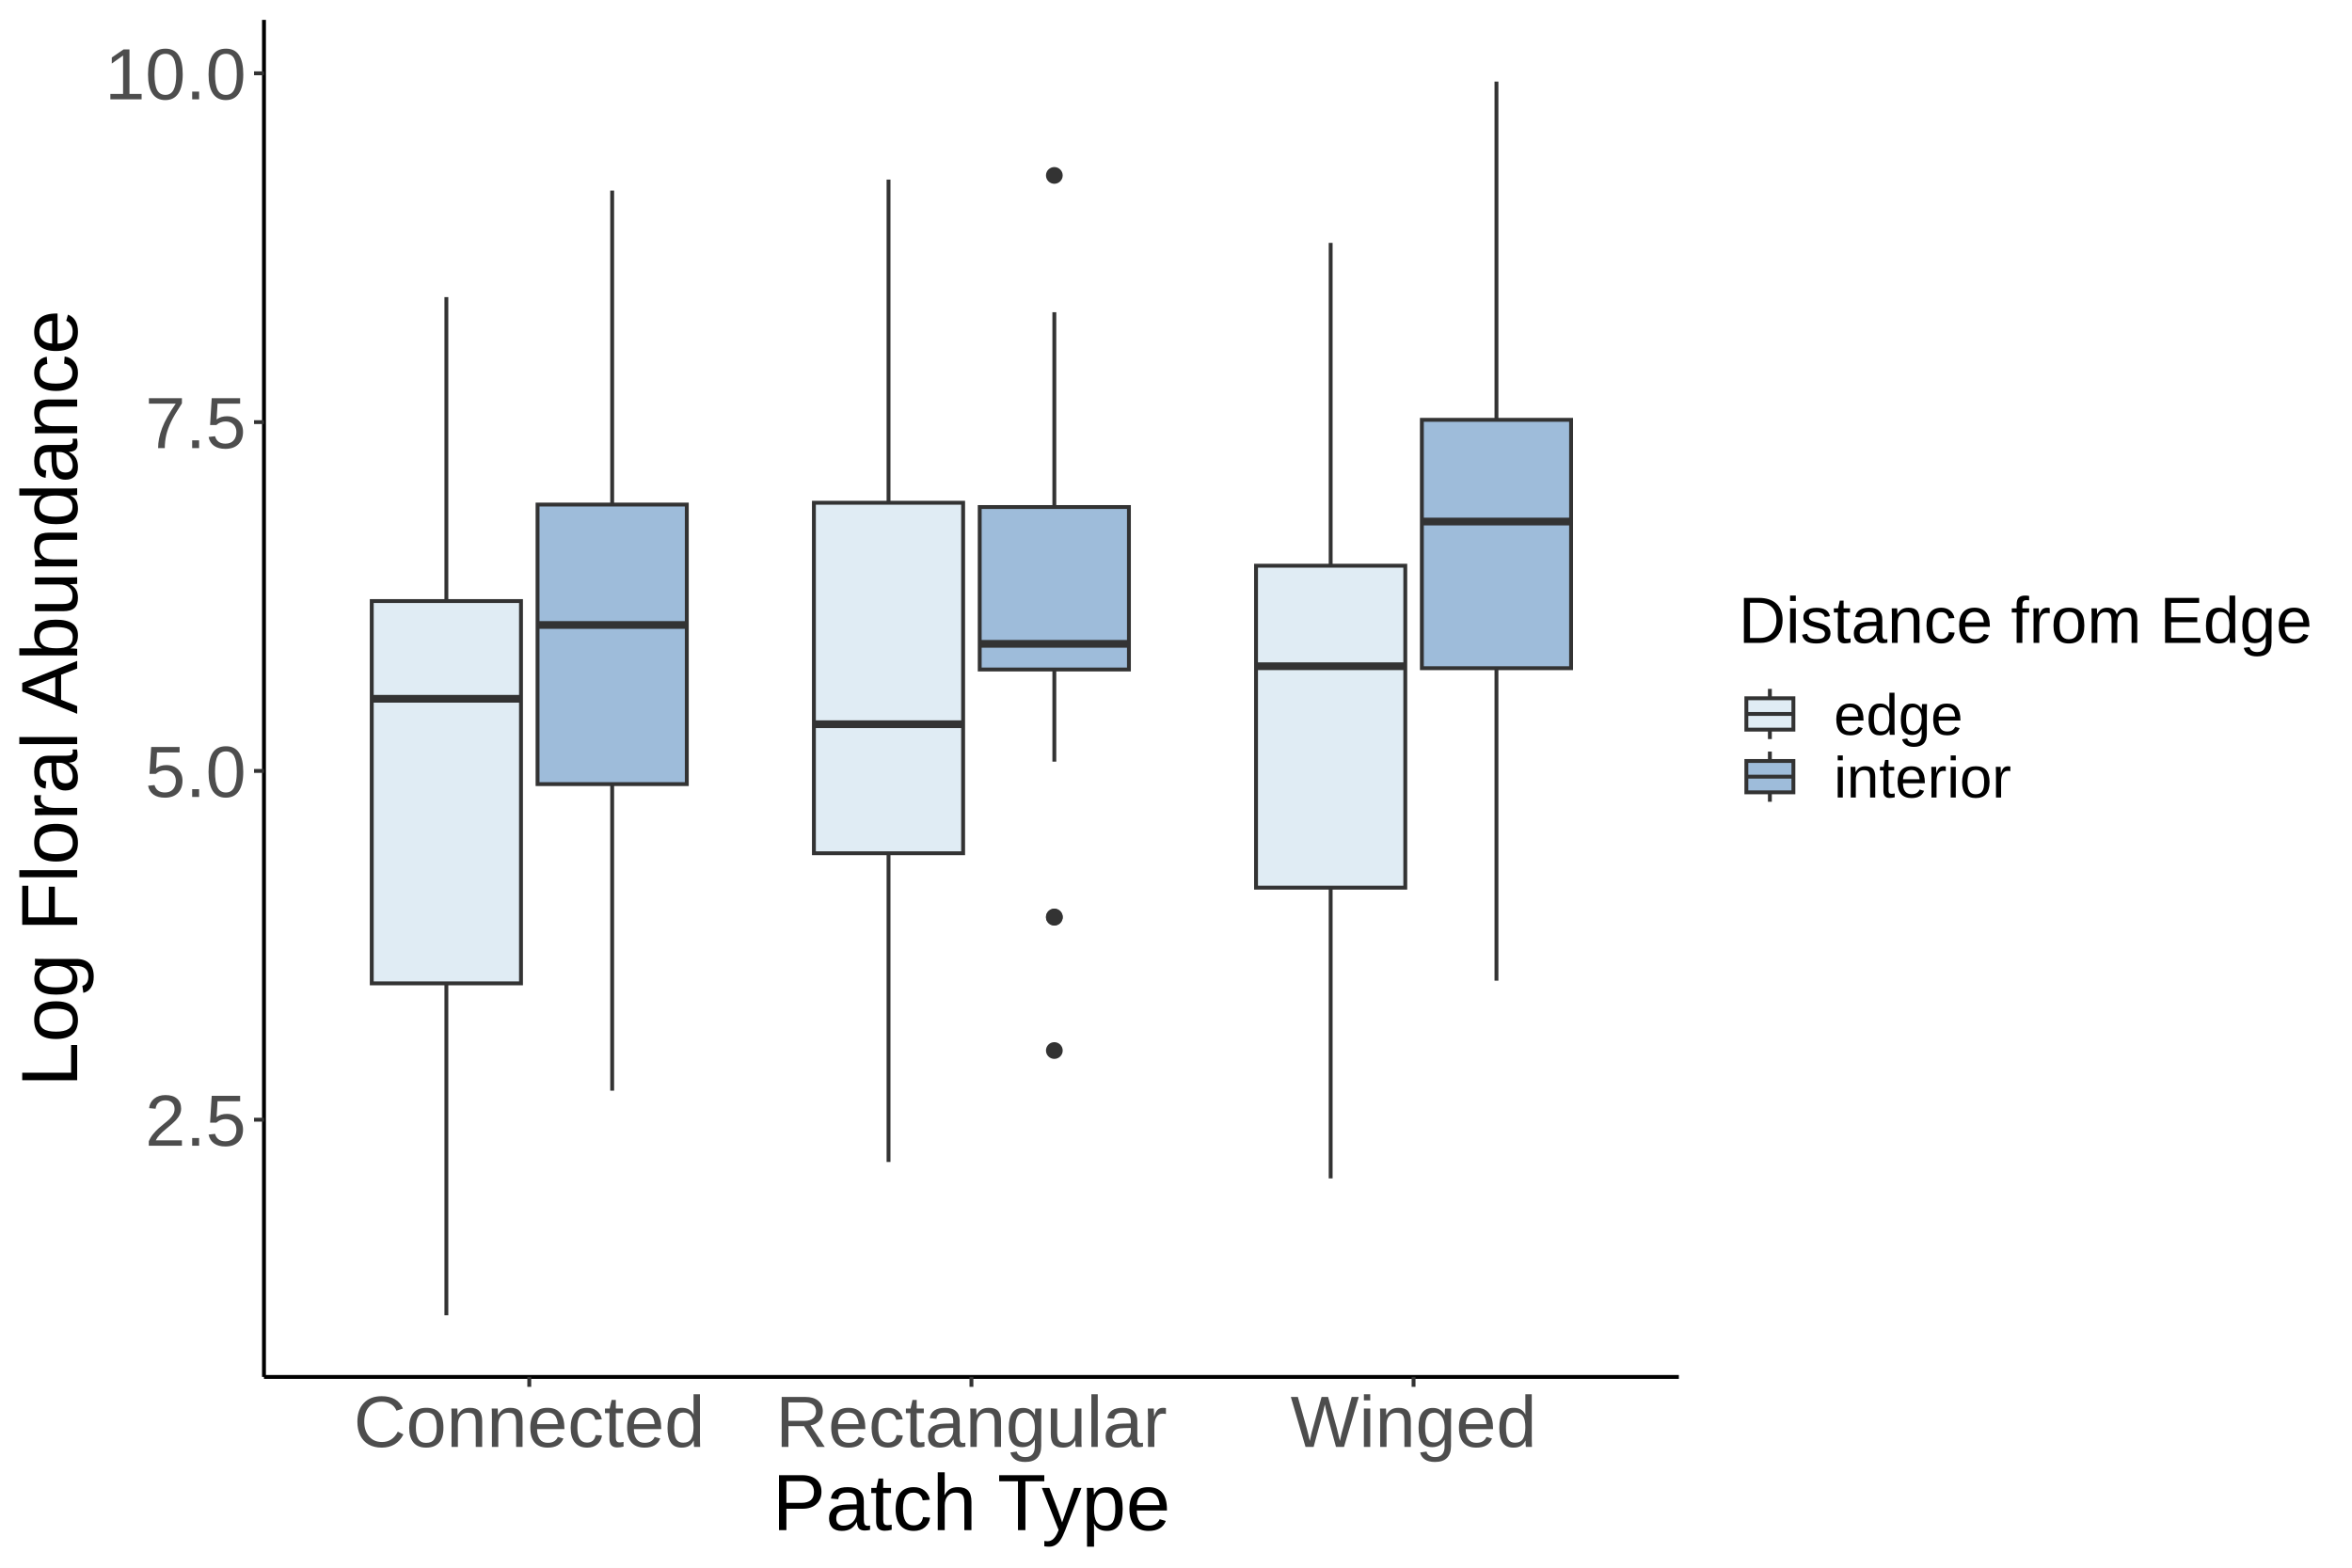
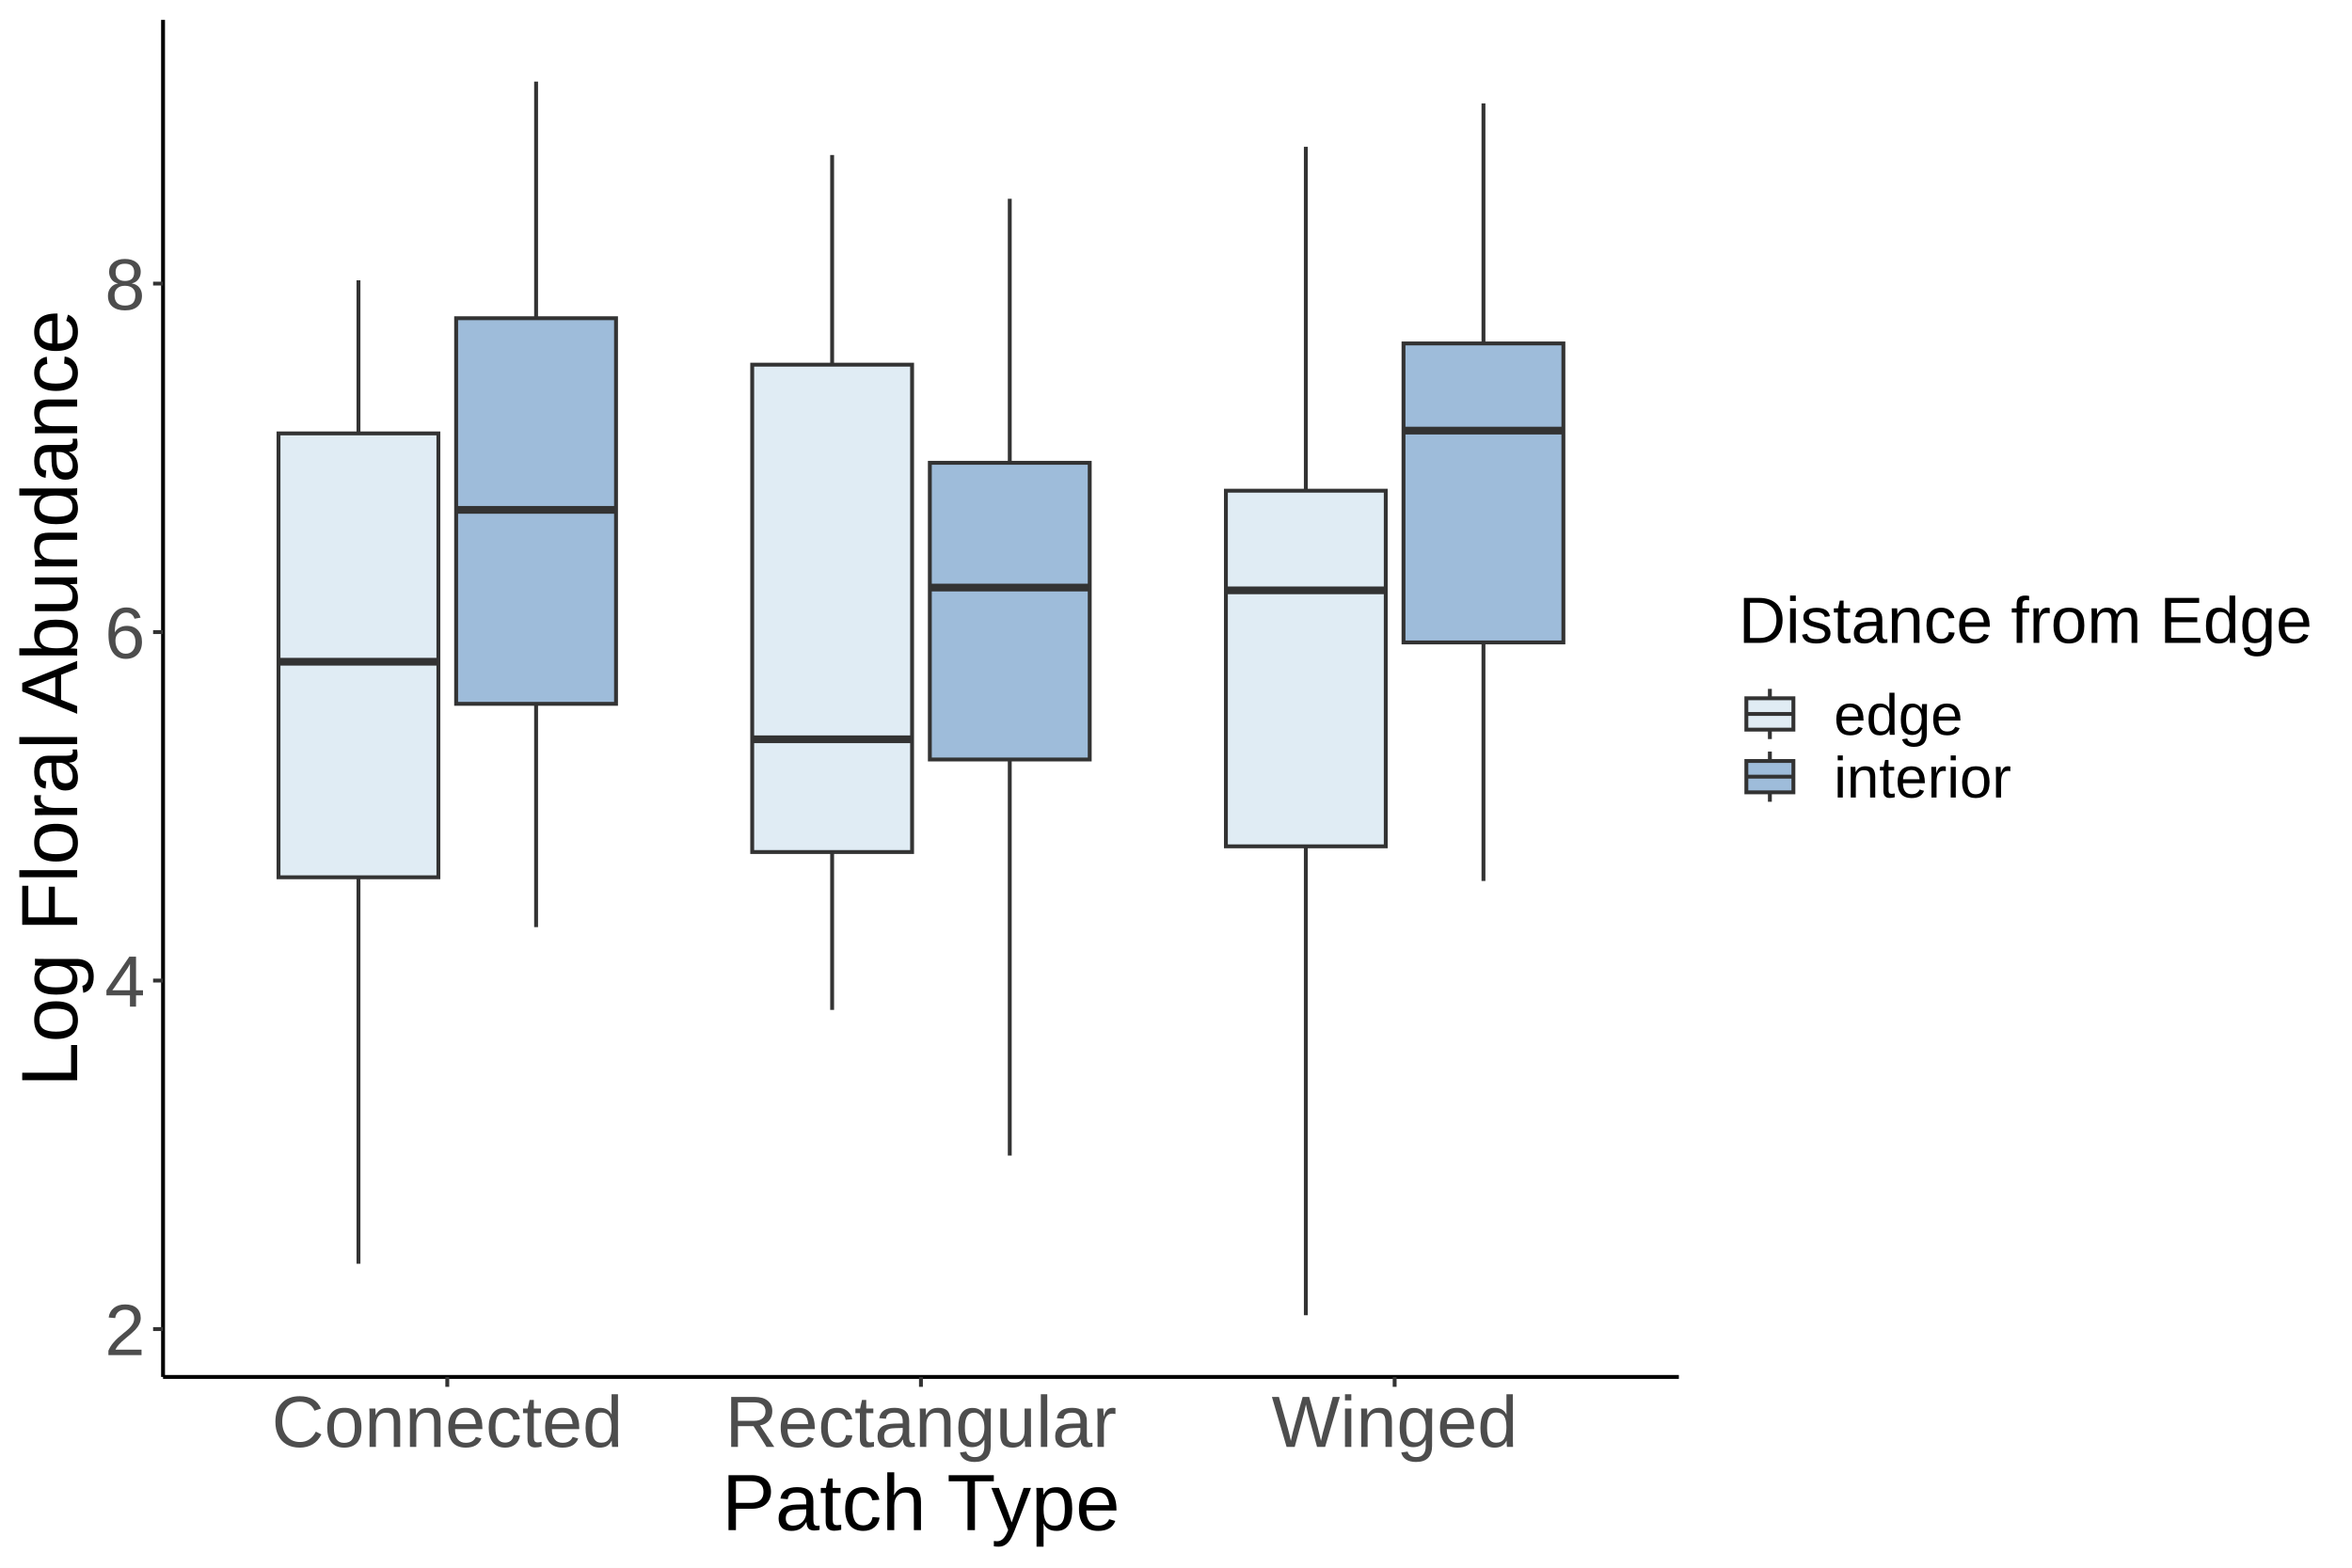
<svg xmlns="http://www.w3.org/2000/svg" class="svglite" width="648.00pt" height="432.00pt" viewBox="0 0 648.00 432.00">
  <defs>
    <style type="text/css">
    .svglite line, .svglite polyline, .svglite polygon, .svglite path, .svglite rect, .svglite circle {
      fill: none;
      stroke: #000000;
      stroke-linecap: round;
      stroke-linejoin: round;
      stroke-miterlimit: 10.00;
    }
    .svglite text {
      white-space: pre;
    }
  </style>
  </defs>
  <rect width="100%" height="100%" style="stroke: none; fill: #FFFFFF;" />
  <defs>
    <clipPath id="cpMC4wMHw2NDguMDB8MC4wMHw0MzIuMDA=">
      <rect x="0.00" y="0.00" width="648.00" height="432.00" />
    </clipPath>
  </defs>
  <g clip-path="url(#cpMC4wMHw2NDguMDB8MC4wMHw0MzIuMDA=)">
    <rect x="0.00" y="0.00" width="648.00" height="432.00" style="stroke-width: 1.07; stroke: #FFFFFF; fill: #FFFFFF;" />
  </g>
  <defs>
-     <clipPath id="cpNzIuNzN8NDYyLjU0fDUuNDh8Mzc5LjQz">
-       <rect x="72.73" y="5.48" width="389.81" height="373.95" />
+     <clipPath id="cpNDQuOTJ8NDYyLjU0fDUuNDh8Mzc5LjQz">
+       <rect x="44.92" y="5.48" width="417.62" height="373.95" />
    </clipPath>
  </defs>
-   <g clip-path="url(#cpNzIuNzN8NDYyLjU0fDUuNDh8Mzc5LjQz)">
-     <rect x="72.73" y="5.48" width="389.81" height="373.95" style="stroke-width: 1.07; stroke: none; fill: #FFFFFF;" />
-     <line x1="122.98" y1="165.63" x2="122.98" y2="81.88" style="stroke-width: 1.07; stroke: #333333; stroke-linecap: butt;" />
-     <line x1="122.98" y1="270.98" x2="122.98" y2="362.43" style="stroke-width: 1.07; stroke: #333333; stroke-linecap: butt;" />
-     <polygon points="102.42,165.63 102.42,270.98 143.54,270.98 143.54,165.63 102.42,165.63 " style="stroke-width: 1.07; stroke: #333333; stroke-linecap: butt; stroke-linejoin: miter; fill: #E0ECF4;" />
-     <line x1="102.42" y1="192.56" x2="143.54" y2="192.56" style="stroke-width: 2.13; stroke: #333333; stroke-linecap: butt; stroke-linejoin: miter;" />
-     <line x1="168.66" y1="139.04" x2="168.66" y2="52.52" style="stroke-width: 1.07; stroke: #333333; stroke-linecap: butt;" />
-     <line x1="168.66" y1="216.07" x2="168.66" y2="300.55" style="stroke-width: 1.07; stroke: #333333; stroke-linecap: butt;" />
-     <polygon points="148.10,139.04 148.10,216.07 189.22,216.07 189.22,139.04 148.10,139.04 " style="stroke-width: 1.07; stroke: #333333; stroke-linecap: butt; stroke-linejoin: miter; fill: #9EBCDA;" />
-     <line x1="148.10" y1="172.22" x2="189.22" y2="172.22" style="stroke-width: 2.13; stroke: #333333; stroke-linecap: butt; stroke-linejoin: miter;" />
-     <line x1="244.80" y1="138.54" x2="244.80" y2="49.49" style="stroke-width: 1.07; stroke: #333333; stroke-linecap: butt;" />
-     <line x1="244.80" y1="235.13" x2="244.80" y2="320.19" style="stroke-width: 1.07; stroke: #333333; stroke-linecap: butt;" />
-     <polygon points="224.24,138.54 224.24,235.13 265.35,235.13 265.35,138.54 224.24,138.54 " style="stroke-width: 1.07; stroke: #333333; stroke-linecap: butt; stroke-linejoin: miter; fill: #E0ECF4;" />
-     <line x1="224.24" y1="199.57" x2="265.35" y2="199.57" style="stroke-width: 2.13; stroke: #333333; stroke-linecap: butt; stroke-linejoin: miter;" />
-     <circle cx="290.48" cy="289.49" r="1.95" style="stroke-width: 0.71; stroke: #333333; fill: #333333;" />
-     <circle cx="290.48" cy="48.34" r="1.95" style="stroke-width: 0.71; stroke: #333333; fill: #333333;" />
-     <circle cx="290.48" cy="252.68" r="1.95" style="stroke-width: 0.71; stroke: #333333; fill: #333333;" />
-     <circle cx="290.48" cy="252.76" r="1.95" style="stroke-width: 0.71; stroke: #333333; fill: #333333;" />
-     <line x1="290.48" y1="139.72" x2="290.48" y2="86.04" style="stroke-width: 1.07; stroke: #333333; stroke-linecap: butt;" />
-     <line x1="290.48" y1="184.49" x2="290.48" y2="209.88" style="stroke-width: 1.07; stroke: #333333; stroke-linecap: butt;" />
-     <polygon points="269.92,139.72 269.92,184.49 311.03,184.49 311.03,139.72 269.92,139.72 " style="stroke-width: 1.07; stroke: #333333; stroke-linecap: butt; stroke-linejoin: miter; fill: #9EBCDA;" />
-     <line x1="269.92" y1="177.42" x2="311.03" y2="177.42" style="stroke-width: 2.13; stroke: #333333; stroke-linecap: butt; stroke-linejoin: miter;" />
-     <line x1="366.61" y1="155.89" x2="366.61" y2="66.92" style="stroke-width: 1.07; stroke: #333333; stroke-linecap: butt;" />
-     <line x1="366.61" y1="244.61" x2="366.61" y2="324.72" style="stroke-width: 1.07; stroke: #333333; stroke-linecap: butt;" />
-     <polygon points="346.05,155.89 346.05,244.61 387.17,244.61 387.17,155.89 346.05,155.89 " style="stroke-width: 1.07; stroke: #333333; stroke-linecap: butt; stroke-linejoin: miter; fill: #E0ECF4;" />
-     <line x1="346.05" y1="183.59" x2="387.17" y2="183.59" style="stroke-width: 2.13; stroke: #333333; stroke-linecap: butt; stroke-linejoin: miter;" />
-     <line x1="412.29" y1="115.69" x2="412.29" y2="22.48" style="stroke-width: 1.07; stroke: #333333; stroke-linecap: butt;" />
-     <line x1="412.29" y1="184.13" x2="412.29" y2="270.24" style="stroke-width: 1.07; stroke: #333333; stroke-linecap: butt;" />
-     <polygon points="391.74,115.69 391.74,184.13 432.85,184.13 432.85,115.69 391.74,115.69 " style="stroke-width: 1.07; stroke: #333333; stroke-linecap: butt; stroke-linejoin: miter; fill: #9EBCDA;" />
-     <line x1="391.74" y1="143.72" x2="432.85" y2="143.72" style="stroke-width: 2.13; stroke: #333333; stroke-linecap: butt; stroke-linejoin: miter;" />
+   <g clip-path="url(#cpNDQuOTJ8NDYyLjU0fDUuNDh8Mzc5LjQz)">
+     <rect x="44.92" y="5.48" width="417.62" height="373.95" style="stroke-width: 1.07; stroke: none; fill: #FFFFFF;" />
+     <line x1="98.76" y1="119.43" x2="98.76" y2="77.24" style="stroke-width: 1.07; stroke: #333333; stroke-linecap: butt;" />
+     <line x1="98.76" y1="241.75" x2="98.76" y2="348.24" style="stroke-width: 1.07; stroke: #333333; stroke-linecap: butt;" />
+     <polygon points="76.73,119.43 76.73,241.75 120.78,241.75 120.78,119.43 76.73,119.43 " style="stroke-width: 1.07; stroke: #333333; stroke-linecap: butt; stroke-linejoin: miter; fill: #E0ECF4;" />
+     <line x1="76.73" y1="182.35" x2="120.78" y2="182.35" style="stroke-width: 2.13; stroke: #333333; stroke-linecap: butt; stroke-linejoin: miter;" />
+     <line x1="147.70" y1="87.69" x2="147.70" y2="22.48" style="stroke-width: 1.07; stroke: #333333; stroke-linecap: butt;" />
+     <line x1="147.70" y1="193.95" x2="147.70" y2="255.49" style="stroke-width: 1.07; stroke: #333333; stroke-linecap: butt;" />
+     <polygon points="125.67,87.69 125.67,193.95 169.72,193.95 169.72,87.69 125.67,87.69 " style="stroke-width: 1.07; stroke: #333333; stroke-linecap: butt; stroke-linejoin: miter; fill: #9EBCDA;" />
+     <line x1="125.67" y1="140.50" x2="169.72" y2="140.50" style="stroke-width: 2.13; stroke: #333333; stroke-linecap: butt; stroke-linejoin: miter;" />
+     <line x1="229.26" y1="100.49" x2="229.26" y2="42.72" style="stroke-width: 1.07; stroke: #333333; stroke-linecap: butt;" />
+     <line x1="229.26" y1="234.79" x2="229.26" y2="278.29" style="stroke-width: 1.07; stroke: #333333; stroke-linecap: butt;" />
+     <polygon points="207.24,100.49 207.24,234.79 251.29,234.79 251.29,100.49 207.24,100.49 " style="stroke-width: 1.07; stroke: #333333; stroke-linecap: butt; stroke-linejoin: miter; fill: #E0ECF4;" />
+     <line x1="207.24" y1="203.72" x2="251.29" y2="203.72" style="stroke-width: 2.13; stroke: #333333; stroke-linecap: butt; stroke-linejoin: miter;" />
+     <line x1="278.20" y1="127.53" x2="278.20" y2="54.77" style="stroke-width: 1.07; stroke: #333333; stroke-linecap: butt;" />
+     <line x1="278.20" y1="209.29" x2="278.20" y2="318.44" style="stroke-width: 1.07; stroke: #333333; stroke-linecap: butt;" />
+     <polygon points="256.18,127.53 256.18,209.29 300.23,209.29 300.23,127.53 256.18,127.53 " style="stroke-width: 1.07; stroke: #333333; stroke-linecap: butt; stroke-linejoin: miter; fill: #9EBCDA;" />
+     <line x1="256.18" y1="161.91" x2="300.23" y2="161.91" style="stroke-width: 2.13; stroke: #333333; stroke-linecap: butt; stroke-linejoin: miter;" />
+     <line x1="359.77" y1="135.22" x2="359.77" y2="40.46" style="stroke-width: 1.07; stroke: #333333; stroke-linecap: butt;" />
+     <line x1="359.77" y1="233.22" x2="359.77" y2="362.43" style="stroke-width: 1.07; stroke: #333333; stroke-linecap: butt;" />
+     <polygon points="337.75,135.22 337.75,233.22 381.79,233.22 381.79,135.22 337.75,135.22 " style="stroke-width: 1.07; stroke: #333333; stroke-linecap: butt; stroke-linejoin: miter; fill: #E0ECF4;" />
+     <line x1="337.75" y1="162.68" x2="381.79" y2="162.68" style="stroke-width: 2.13; stroke: #333333; stroke-linecap: butt; stroke-linejoin: miter;" />
+     <line x1="408.71" y1="94.64" x2="408.71" y2="28.50" style="stroke-width: 1.07; stroke: #333333; stroke-linecap: butt;" />
+     <line x1="408.71" y1="177.03" x2="408.71" y2="242.77" style="stroke-width: 1.07; stroke: #333333; stroke-linecap: butt;" />
+     <polygon points="386.68,94.64 386.68,177.03 430.73,177.03 430.73,94.64 386.68,94.64 " style="stroke-width: 1.07; stroke: #333333; stroke-linecap: butt; stroke-linejoin: miter; fill: #9EBCDA;" />
+     <line x1="386.68" y1="118.66" x2="430.73" y2="118.66" style="stroke-width: 2.13; stroke: #333333; stroke-linecap: butt; stroke-linejoin: miter;" />
  </g>
  <g clip-path="url(#cpMC4wMHw2NDguMDB8MC4wMHw0MzIuMDA=)">
-     <polyline points="72.73,379.43 72.73,5.48 " style="stroke-width: 1.07; stroke-linecap: butt;" />
-     <text x="67.80" y="315.73" text-anchor="end" style="font-size: 20.00px;fill: #4D4D4D; font-family: &quot;Arial&quot;;" textLength="27.81px" lengthAdjust="spacingAndGlyphs">2.5</text>
-     <text x="67.80" y="219.61" text-anchor="end" style="font-size: 20.00px;fill: #4D4D4D; font-family: &quot;Arial&quot;;" textLength="27.81px" lengthAdjust="spacingAndGlyphs">5.0</text>
-     <text x="67.80" y="123.49" text-anchor="end" style="font-size: 20.00px;fill: #4D4D4D; font-family: &quot;Arial&quot;;" textLength="27.81px" lengthAdjust="spacingAndGlyphs">7.5</text>
-     <text x="67.80" y="27.38" text-anchor="end" style="font-size: 20.00px;fill: #4D4D4D; font-family: &quot;Arial&quot;;" textLength="38.93px" lengthAdjust="spacingAndGlyphs">10.0</text>
-     <polyline points="69.99,308.55 72.73,308.55 " style="stroke-width: 1.07; stroke: #333333; stroke-linecap: butt;" />
-     <polyline points="69.99,212.44 72.73,212.44 " style="stroke-width: 1.07; stroke: #333333; stroke-linecap: butt;" />
-     <polyline points="69.99,116.32 72.73,116.32 " style="stroke-width: 1.07; stroke: #333333; stroke-linecap: butt;" />
-     <polyline points="69.99,20.20 72.73,20.20 " style="stroke-width: 1.07; stroke: #333333; stroke-linecap: butt;" />
-     <polyline points="72.73,379.43 462.54,379.43 " style="stroke-width: 1.07; stroke-linecap: butt;" />
-     <polyline points="145.82,382.17 145.82,379.43 " style="stroke-width: 1.07; stroke: #333333; stroke-linecap: butt;" />
-     <polyline points="267.64,382.17 267.64,379.43 " style="stroke-width: 1.07; stroke: #333333; stroke-linecap: butt;" />
-     <polyline points="389.45,382.17 389.45,379.43 " style="stroke-width: 1.07; stroke: #333333; stroke-linecap: butt;" />
-     <text x="145.82" y="398.71" text-anchor="middle" style="font-size: 20.00px;fill: #4D4D4D; font-family: &quot;Arial&quot;;" textLength="96.75px" lengthAdjust="spacingAndGlyphs">Connected</text>
-     <text x="267.64" y="398.71" text-anchor="middle" style="font-size: 20.00px;fill: #4D4D4D; font-family: &quot;Arial&quot;;" textLength="107.85px" lengthAdjust="spacingAndGlyphs">Rectangular</text>
-     <text x="389.45" y="398.71" text-anchor="middle" style="font-size: 20.00px;fill: #4D4D4D; font-family: &quot;Arial&quot;;" textLength="67.82px" lengthAdjust="spacingAndGlyphs">Winged</text>
-     <text x="267.64" y="421.65" text-anchor="middle" style="font-size: 22.00px; font-family: &quot;Arial&quot;;" textLength="111.27px" lengthAdjust="spacingAndGlyphs">Patch Type</text>
+     <polyline points="44.92,379.43 44.92,5.48 " style="stroke-width: 1.07; stroke-linecap: butt;" />
+     <text x="39.99" y="373.42" text-anchor="end" style="font-size: 20.00px;fill: #4D4D4D; font-family: &quot;Arial&quot;;" textLength="11.12px" lengthAdjust="spacingAndGlyphs">2</text>
+     <text x="39.99" y="277.39" text-anchor="end" style="font-size: 20.00px;fill: #4D4D4D; font-family: &quot;Arial&quot;;" textLength="11.12px" lengthAdjust="spacingAndGlyphs">4</text>
+     <text x="39.99" y="181.36" text-anchor="end" style="font-size: 20.00px;fill: #4D4D4D; font-family: &quot;Arial&quot;;" textLength="11.12px" lengthAdjust="spacingAndGlyphs">6</text>
+     <text x="39.99" y="85.33" text-anchor="end" style="font-size: 20.00px;fill: #4D4D4D; font-family: &quot;Arial&quot;;" textLength="11.12px" lengthAdjust="spacingAndGlyphs">8</text>
+     <polyline points="42.18,366.25 44.92,366.25 " style="stroke-width: 1.07; stroke: #333333; stroke-linecap: butt;" />
+     <polyline points="42.18,270.21 44.92,270.21 " style="stroke-width: 1.07; stroke: #333333; stroke-linecap: butt;" />
+     <polyline points="42.18,174.18 44.92,174.18 " style="stroke-width: 1.07; stroke: #333333; stroke-linecap: butt;" />
+     <polyline points="42.18,78.15 44.92,78.15 " style="stroke-width: 1.07; stroke: #333333; stroke-linecap: butt;" />
+     <polyline points="44.92,379.43 462.54,379.43 " style="stroke-width: 1.07; stroke-linecap: butt;" />
+     <polyline points="123.23,382.17 123.23,379.43 " style="stroke-width: 1.07; stroke: #333333; stroke-linecap: butt;" />
+     <polyline points="253.73,382.17 253.73,379.43 " style="stroke-width: 1.07; stroke: #333333; stroke-linecap: butt;" />
+     <polyline points="384.24,382.17 384.24,379.43 " style="stroke-width: 1.07; stroke: #333333; stroke-linecap: butt;" />
+     <text x="123.23" y="398.71" text-anchor="middle" style="font-size: 20.00px;fill: #4D4D4D; font-family: &quot;Arial&quot;;" textLength="96.75px" lengthAdjust="spacingAndGlyphs">Connected</text>
+     <text x="253.73" y="398.71" text-anchor="middle" style="font-size: 20.00px;fill: #4D4D4D; font-family: &quot;Arial&quot;;" textLength="107.85px" lengthAdjust="spacingAndGlyphs">Rectangular</text>
+     <text x="384.24" y="398.71" text-anchor="middle" style="font-size: 20.00px;fill: #4D4D4D; font-family: &quot;Arial&quot;;" textLength="67.82px" lengthAdjust="spacingAndGlyphs">Winged</text>
+     <text x="253.73" y="421.65" text-anchor="middle" style="font-size: 22.00px; font-family: &quot;Arial&quot;;" textLength="111.27px" lengthAdjust="spacingAndGlyphs">Patch Type</text>
    <text transform="translate(21.26,192.45) rotate(-90)" text-anchor="middle" style="font-size: 22.00px; font-family: &quot;Arial&quot;;" textLength="215.24px" lengthAdjust="spacingAndGlyphs">Log Floral Abundance</text>
    <rect x="473.50" y="156.77" width="169.02" height="71.38" style="stroke-width: 1.07; stroke: none; fill: #FFFFFF;" />
    <text x="478.98" y="177.15" style="font-size: 18.00px; font-family: &quot;Arial&quot;;" textLength="158.06px" lengthAdjust="spacingAndGlyphs">Distance from Edge</text>
    <polyline points="487.62,203.66 487.62,201.06 " style="stroke-width: 1.07; stroke: #333333; stroke-linecap: butt; stroke-linejoin: miter;" />
    <polyline points="487.62,192.42 487.62,189.83 " style="stroke-width: 1.07; stroke: #333333; stroke-linecap: butt; stroke-linejoin: miter;" />
    <rect x="481.14" y="192.42" width="12.96" height="8.64" style="stroke-width: 1.07; stroke: #333333; stroke-linecap: butt; stroke-linejoin: miter; fill: #E0ECF4;" />
    <polyline points="481.14,196.74 494.10,196.74 " style="stroke-width: 1.07; stroke: #333333; stroke-linecap: butt; stroke-linejoin: miter;" />
    <polyline points="487.62,220.94 487.62,218.34 " style="stroke-width: 1.07; stroke: #333333; stroke-linecap: butt; stroke-linejoin: miter;" />
    <polyline points="487.62,209.70 487.62,207.11 " style="stroke-width: 1.07; stroke: #333333; stroke-linecap: butt; stroke-linejoin: miter;" />
    <rect x="481.14" y="209.70" width="12.96" height="8.64" style="stroke-width: 1.07; stroke: #333333; stroke-linecap: butt; stroke-linejoin: miter; fill: #9EBCDA;" />
    <polyline points="481.14,214.02 494.10,214.02 " style="stroke-width: 1.07; stroke: #333333; stroke-linecap: butt; stroke-linejoin: miter;" />
    <text x="505.23" y="202.48" style="font-size: 16.00px; font-family: &quot;Arial&quot;;" textLength="35.60px" lengthAdjust="spacingAndGlyphs">edge</text>
    <text x="505.23" y="219.76" style="font-size: 16.00px; font-family: &quot;Arial&quot;;" textLength="48.91px" lengthAdjust="spacingAndGlyphs">interior</text>
  </g>
</svg>
